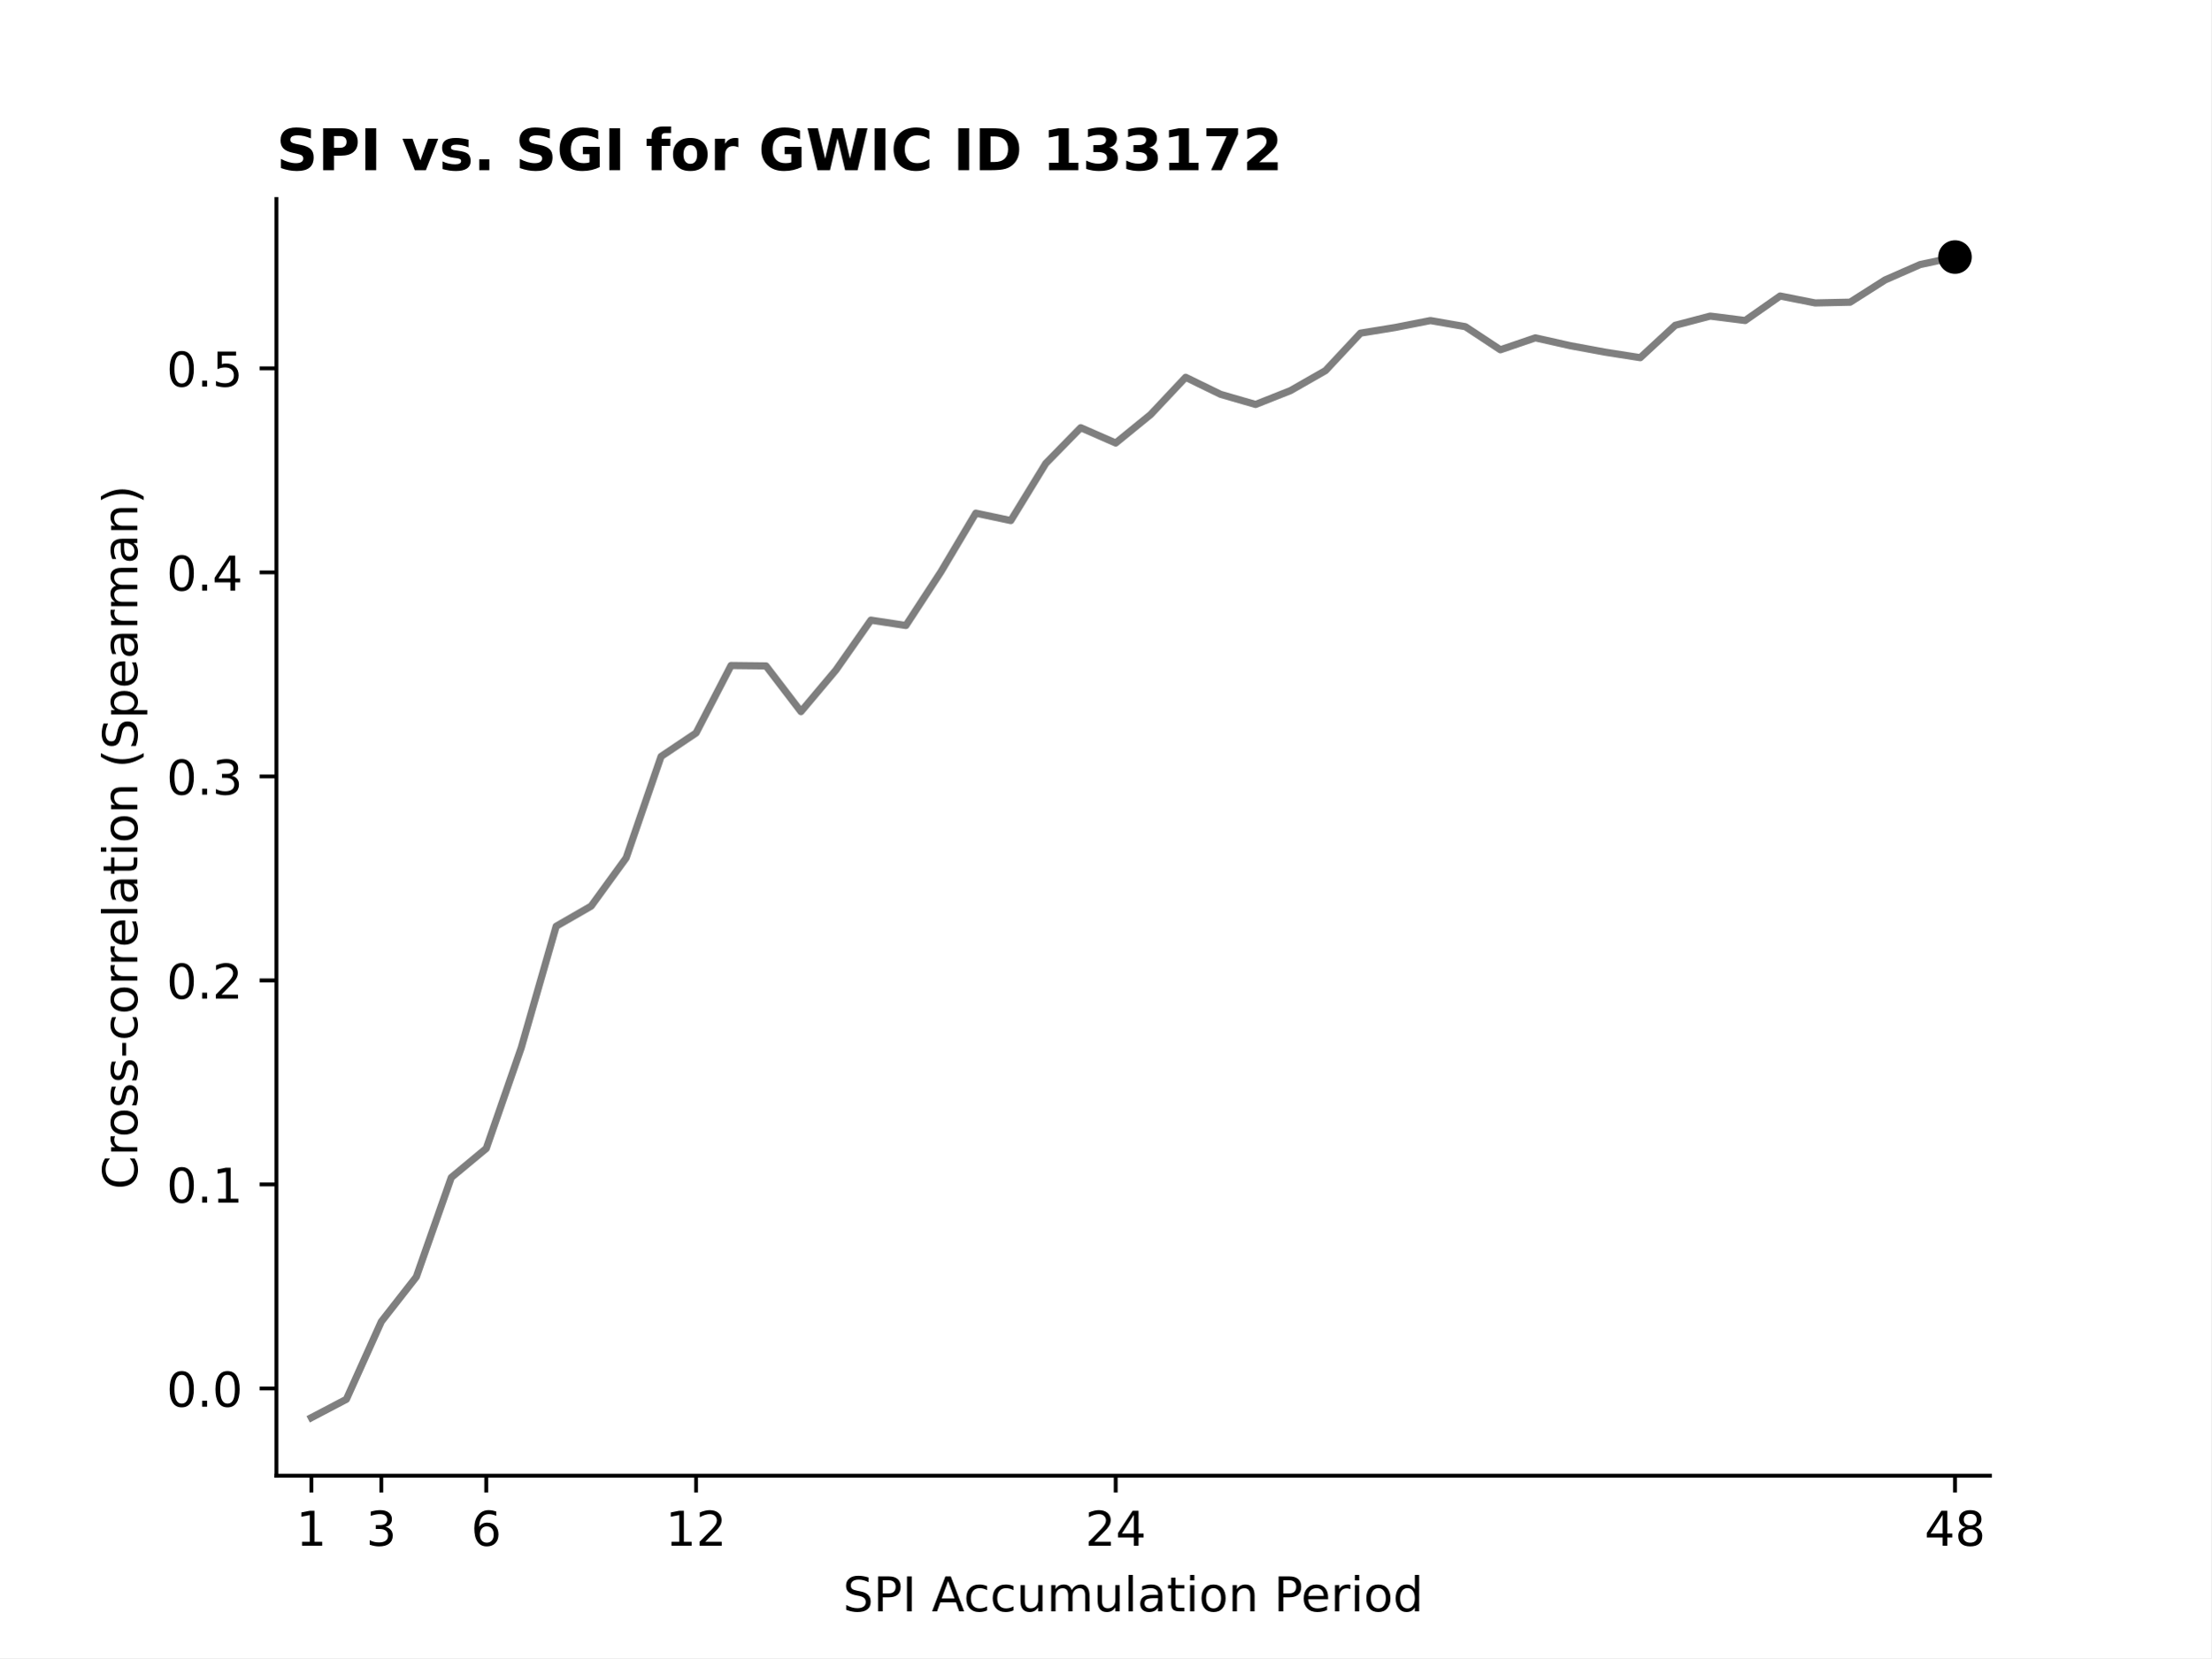
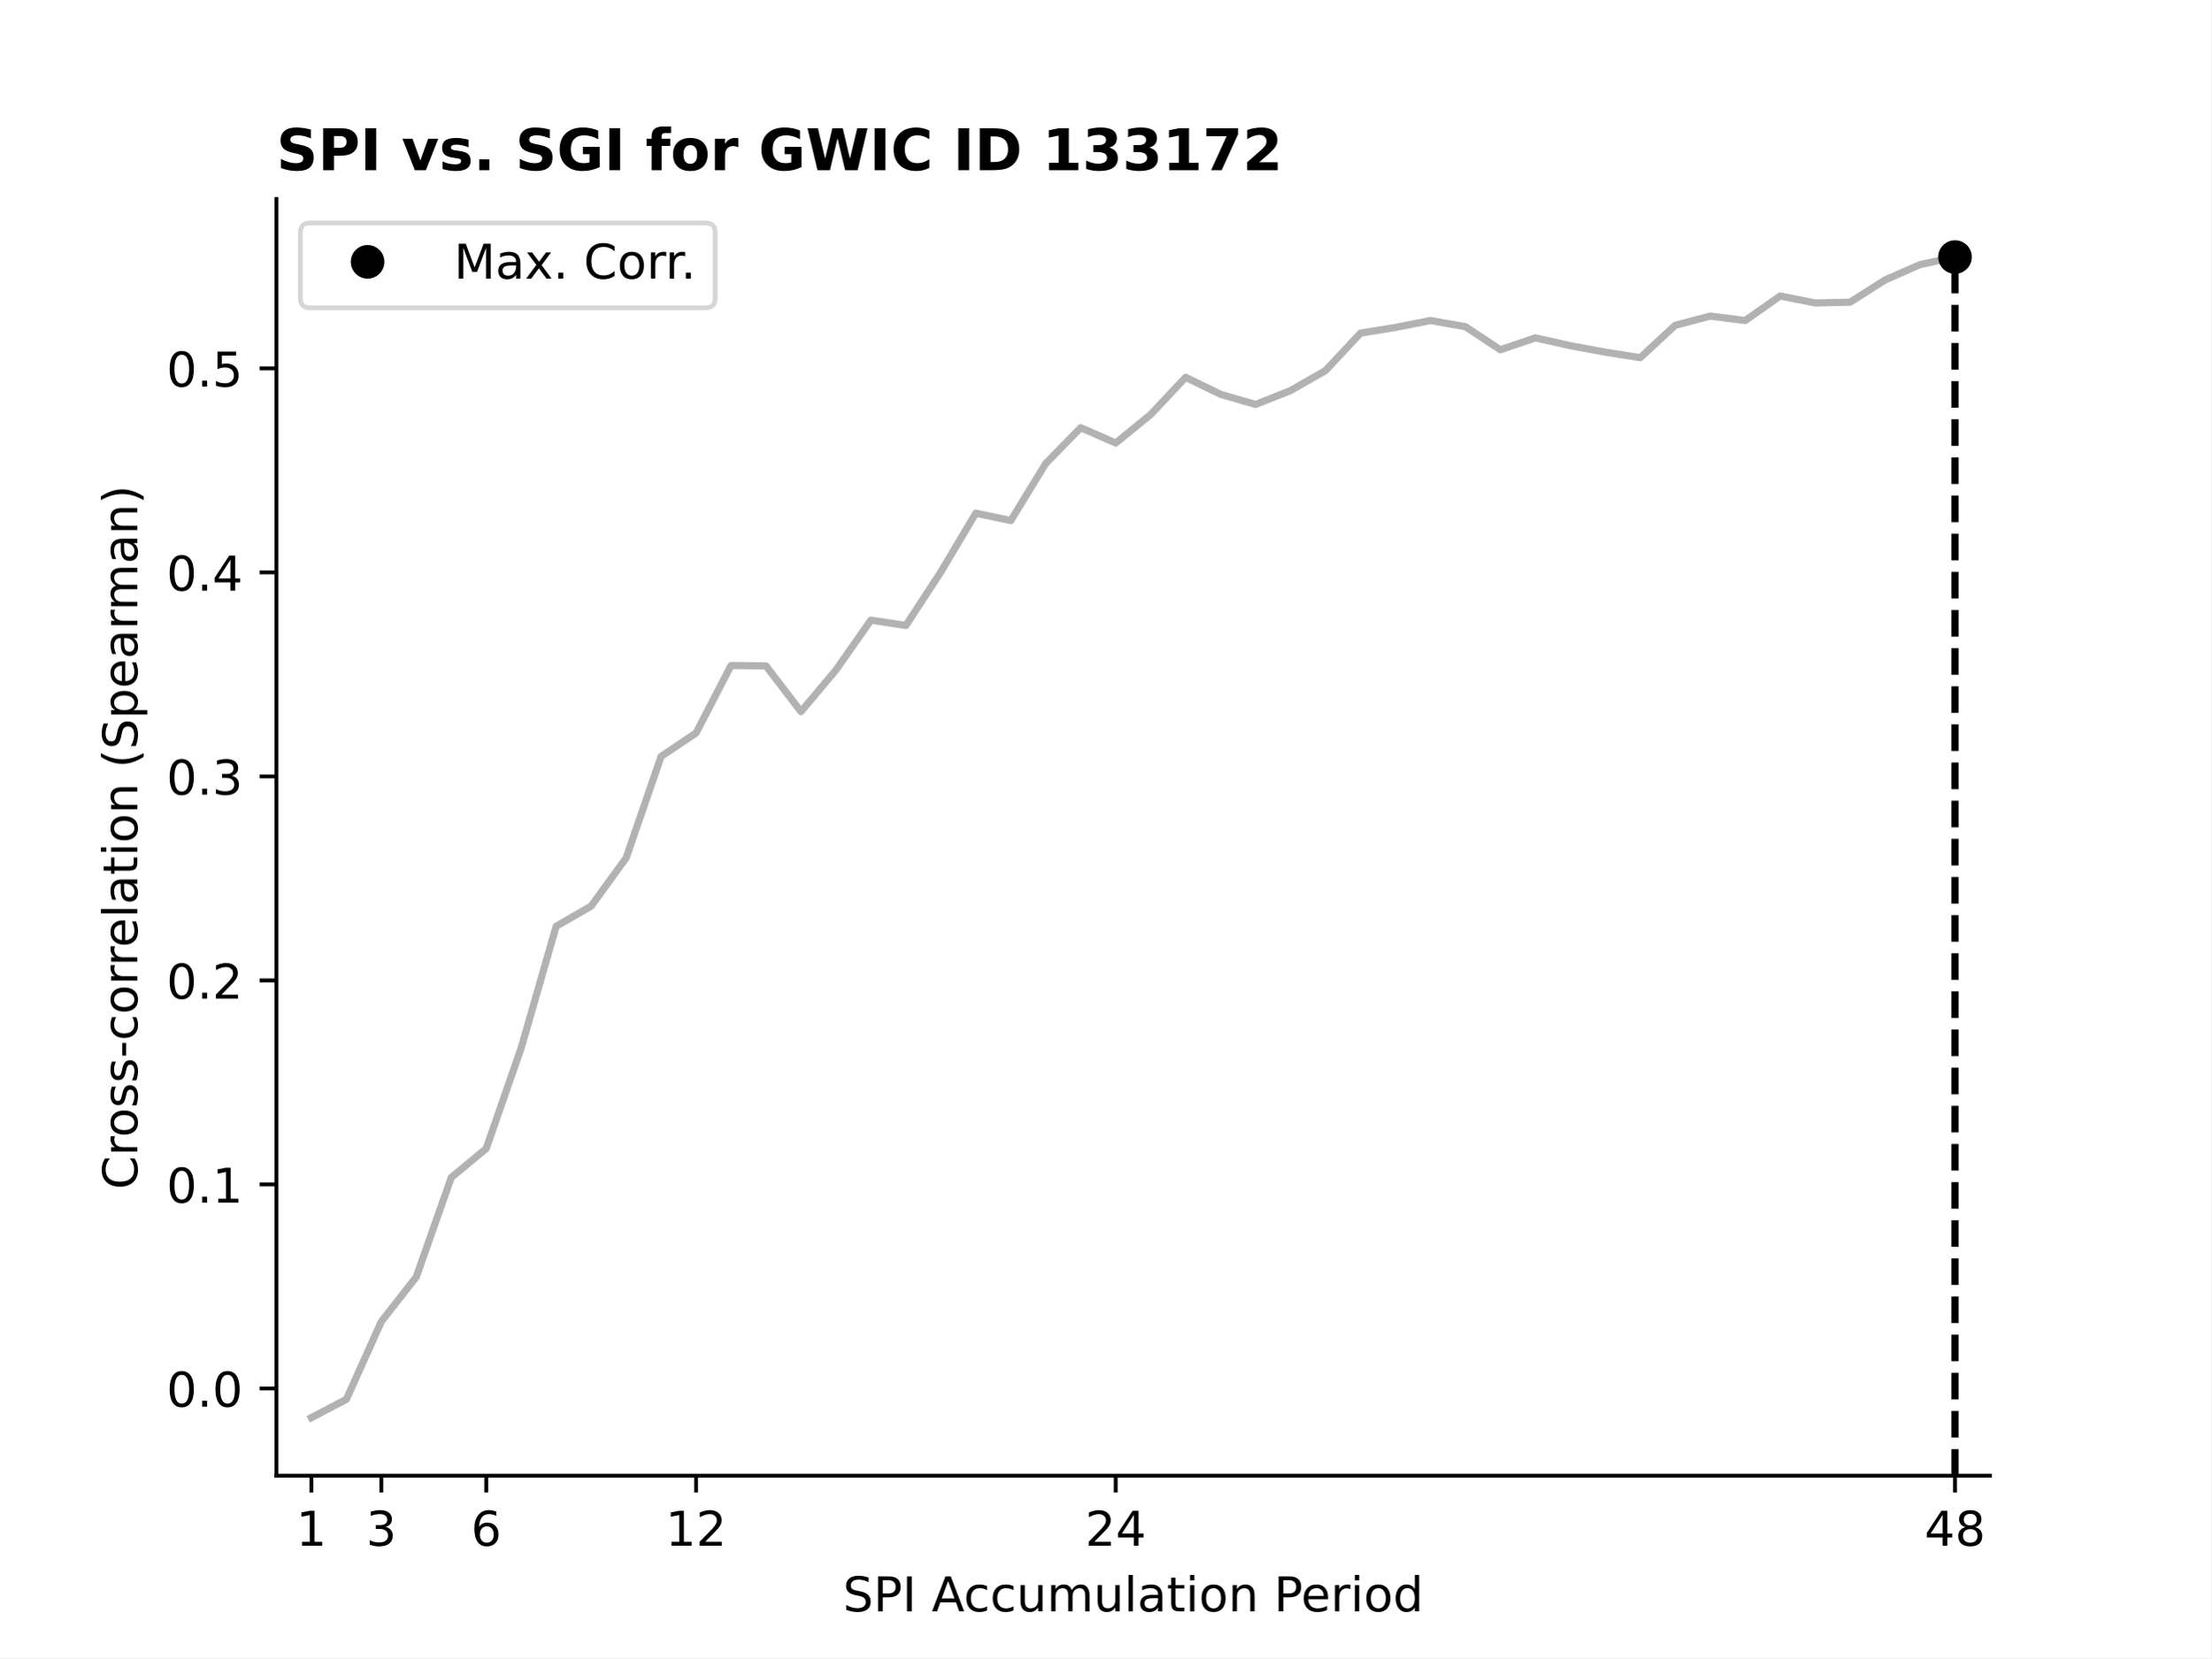
<svg xmlns="http://www.w3.org/2000/svg" xmlns:xlink="http://www.w3.org/1999/xlink" width="460.8pt" height="345.6pt" viewBox="0 0 460.8 345.6" version="1.1">
  <defs>
    <style type="text/css">*{stroke-linejoin: round; stroke-linecap: butt}</style>
  </defs>
  <g id="figure_1">
    <g id="patch_1">
      <path d="M 0 345.6  L 460.8 345.6  L 460.8 0  L 0 0  z " style="fill: #ffffff" />
    </g>
    <g id="axes_1">
      <g id="patch_2">
        <path d="M 57.6 307.584  L 414.72 307.584  L 414.72 41.472  L 57.6 41.472  z " style="fill: #ffffff" />
      </g>
      <g id="matplotlib.axis_1">
        <g id="xtick_1">
          <g id="line2d_1">
            <defs>
-               <path id="mb74bcbde7d" d="M 0 0  L 0 3.5  " style="stroke: #000000; stroke-width: 0.8" />
+               <path id="m1d31dd70d6" d="M 0 0  L 0 3.5  " style="stroke: #000000; stroke-width: 0.8" />
            </defs>
            <g>
-               <use xlink:href="#mb74bcbde7d" x="64.888" y="307.584" style="stroke: #000000; stroke-width: 0.8" />
+               <use xlink:href="#m1d31dd70d6" x="64.888" y="307.584" style="stroke: #000000; stroke-width: 0.8" />
            </g>
          </g>
          <g id="text_1">
            <g transform="translate(61.70691 322.1824) scale(0.1 -0.1)">
              <defs>
                <path id="DejaVuSans-31" d="M 794 531  L 1825 531  L 1825 4091  L 703 3866  L 703 4441  L 1819 4666  L 2450 4666  L 2450 531  L 3481 531  L 3481 0  L 794 0  L 794 531  z " transform="scale(0.015625)" />
              </defs>
              <use xlink:href="#DejaVuSans-31" />
            </g>
          </g>
        </g>
        <g id="xtick_2">
          <g id="line2d_2">
            <g>
-               <use xlink:href="#mb74bcbde7d" x="79.464" y="307.584" style="stroke: #000000; stroke-width: 0.8" />
+               <use xlink:href="#m1d31dd70d6" x="79.464" y="307.584" style="stroke: #000000; stroke-width: 0.8" />
            </g>
          </g>
          <g id="text_2">
            <g transform="translate(76.28324 322.1824) scale(0.1 -0.1)">
              <defs>
                <path id="DejaVuSans-33" d="M 2597 2516  Q 3050 2419 3304 2112  Q 3559 1806 3559 1356  Q 3559 666 3084 287  Q 2609 -91 1734 -91  Q 1441 -91 1130 -33  Q 819 25 488 141  L 488 750  Q 750 597 1062 519  Q 1375 441 1716 441  Q 2309 441 2620 675  Q 2931 909 2931 1356  Q 2931 1769 2642 2001  Q 2353 2234 1838 2234  L 1294 2234  L 1294 2753  L 1863 2753  Q 2328 2753 2575 2939  Q 2822 3125 2822 3475  Q 2822 3834 2567 4026  Q 2313 4219 1838 4219  Q 1578 4219 1281 4162  Q 984 4106 628 3988  L 628 4550  Q 988 4650 1302 4700  Q 1616 4750 1894 4750  Q 2613 4750 3031 4423  Q 3450 4097 3450 3541  Q 3450 3153 3228 2886  Q 3006 2619 2597 2516  z " transform="scale(0.015625)" />
              </defs>
              <use xlink:href="#DejaVuSans-33" />
            </g>
          </g>
        </g>
        <g id="xtick_3">
          <g id="line2d_3">
            <g>
-               <use xlink:href="#mb74bcbde7d" x="101.329" y="307.584" style="stroke: #000000; stroke-width: 0.8" />
+               <use xlink:href="#m1d31dd70d6" x="101.329" y="307.584" style="stroke: #000000; stroke-width: 0.8" />
            </g>
          </g>
          <g id="text_3">
            <g transform="translate(98.14773 322.1824) scale(0.1 -0.1)">
              <defs>
                <path id="DejaVuSans-36" d="M 2113 2584  Q 1688 2584 1439 2293  Q 1191 2003 1191 1497  Q 1191 994 1439 701  Q 1688 409 2113 409  Q 2538 409 2786 701  Q 3034 994 3034 1497  Q 3034 2003 2786 2293  Q 2538 2584 2113 2584  z M 3366 4563  L 3366 3988  Q 3128 4100 2886 4159  Q 2644 4219 2406 4219  Q 1781 4219 1451 3797  Q 1122 3375 1075 2522  Q 1259 2794 1537 2939  Q 1816 3084 2150 3084  Q 2853 3084 3261 2657  Q 3669 2231 3669 1497  Q 3669 778 3244 343  Q 2819 -91 2113 -91  Q 1303 -91 875 529  Q 447 1150 447 2328  Q 447 3434 972 4092  Q 1497 4750 2381 4750  Q 2619 4750 2861 4703  Q 3103 4656 3366 4563  z " transform="scale(0.015625)" />
              </defs>
              <use xlink:href="#DejaVuSans-36" />
            </g>
          </g>
        </g>
        <g id="xtick_4">
          <g id="line2d_4">
            <g>
-               <use xlink:href="#mb74bcbde7d" x="145.058" y="307.584" style="stroke: #000000; stroke-width: 0.8" />
+               <use xlink:href="#m1d31dd70d6" x="145.058" y="307.584" style="stroke: #000000; stroke-width: 0.8" />
            </g>
          </g>
          <g id="text_4">
            <g transform="translate(138.6955 322.1824) scale(0.1 -0.1)">
              <defs>
                <path id="DejaVuSans-32" d="M 1228 531  L 3431 531  L 3431 0  L 469 0  L 469 531  Q 828 903 1448 1529  Q 2069 2156 2228 2338  Q 2531 2678 2651 2914  Q 2772 3150 2772 3378  Q 2772 3750 2511 3984  Q 2250 4219 1831 4219  Q 1534 4219 1204 4116  Q 875 4013 500 3803  L 500 4441  Q 881 4594 1212 4672  Q 1544 4750 1819 4750  Q 2544 4750 2975 4387  Q 3406 4025 3406 3419  Q 3406 3131 3298 2873  Q 3191 2616 2906 2266  Q 2828 2175 2409 1742  Q 1991 1309 1228 531  z " transform="scale(0.015625)" />
              </defs>
              <use xlink:href="#DejaVuSans-31" />
              <use xlink:href="#DejaVuSans-32" x="63.623" />
            </g>
          </g>
        </g>
        <g id="xtick_5">
          <g id="line2d_5">
            <g>
-               <use xlink:href="#mb74bcbde7d" x="232.516" y="307.584" style="stroke: #000000; stroke-width: 0.8" />
+               <use xlink:href="#m1d31dd70d6" x="232.516" y="307.584" style="stroke: #000000; stroke-width: 0.8" />
            </g>
          </g>
          <g id="text_5">
            <g transform="translate(226.1534 322.1824) scale(0.1 -0.1)">
              <defs>
                <path id="DejaVuSans-34" d="M 2419 4116  L 825 1625  L 2419 1625  L 2419 4116  z M 2253 4666  L 3047 4666  L 3047 1625  L 3713 1625  L 3713 1100  L 3047 1100  L 3047 0  L 2419 0  L 2419 1100  L 313 1100  L 313 1709  L 2253 4666  z " transform="scale(0.015625)" />
              </defs>
              <use xlink:href="#DejaVuSans-32" />
              <use xlink:href="#DejaVuSans-34" x="63.623" />
            </g>
          </g>
        </g>
        <g id="xtick_6">
          <g id="line2d_6">
            <g>
-               <use xlink:href="#mb74bcbde7d" x="407.432" y="307.584" style="stroke: #000000; stroke-width: 0.8" />
+               <use xlink:href="#m1d31dd70d6" x="407.432" y="307.584" style="stroke: #000000; stroke-width: 0.8" />
            </g>
          </g>
          <g id="text_6">
            <g transform="translate(401.0693 322.1824) scale(0.1 -0.1)">
              <defs>
                <path id="DejaVuSans-38" d="M 2034 2216  Q 1584 2216 1326 1975  Q 1069 1734 1069 1313  Q 1069 891 1326 650  Q 1584 409 2034 409  Q 2484 409 2743 651  Q 3003 894 3003 1313  Q 3003 1734 2745 1975  Q 2488 2216 2034 2216  z M 1403 2484  Q 997 2584 770 2862  Q 544 3141 544 3541  Q 544 4100 942 4425  Q 1341 4750 2034 4750  Q 2731 4750 3128 4425  Q 3525 4100 3525 3541  Q 3525 3141 3298 2862  Q 3072 2584 2669 2484  Q 3125 2378 3379 2068  Q 3634 1759 3634 1313  Q 3634 634 3220 271  Q 2806 -91 2034 -91  Q 1263 -91 848 271  Q 434 634 434 1313  Q 434 1759 690 2068  Q 947 2378 1403 2484  z M 1172 3481  Q 1172 3119 1398 2916  Q 1625 2713 2034 2713  Q 2441 2713 2670 2916  Q 2900 3119 2900 3481  Q 2900 3844 2670 4047  Q 2441 4250 2034 4250  Q 1625 4250 1398 4047  Q 1172 3844 1172 3481  z " transform="scale(0.015625)" />
              </defs>
              <use xlink:href="#DejaVuSans-34" />
              <use xlink:href="#DejaVuSans-38" x="63.623" />
            </g>
          </g>
        </g>
        <g id="text_7">
          <g transform="translate(175.66 335.8606) scale(0.1 -0.1)">
            <defs>
              <path id="DejaVuSans-53" d="M 3425 4513  L 3425 3897  Q 3066 4069 2747 4153  Q 2428 4238 2131 4238  Q 1616 4238 1336 4038  Q 1056 3838 1056 3469  Q 1056 3159 1242 3001  Q 1428 2844 1947 2747  L 2328 2669  Q 3034 2534 3370 2195  Q 3706 1856 3706 1288  Q 3706 609 3251 259  Q 2797 -91 1919 -91  Q 1588 -91 1214 -16  Q 841 59 441 206  L 441 856  Q 825 641 1194 531  Q 1563 422 1919 422  Q 2459 422 2753 634  Q 3047 847 3047 1241  Q 3047 1584 2836 1778  Q 2625 1972 2144 2069  L 1759 2144  Q 1053 2284 737 2584  Q 422 2884 422 3419  Q 422 4038 858 4394  Q 1294 4750 2059 4750  Q 2388 4750 2728 4690  Q 3069 4631 3425 4513  z " transform="scale(0.015625)" />
              <path id="DejaVuSans-50" d="M 1259 4147  L 1259 2394  L 2053 2394  Q 2494 2394 2734 2622  Q 2975 2850 2975 3272  Q 2975 3691 2734 3919  Q 2494 4147 2053 4147  L 1259 4147  z M 628 4666  L 2053 4666  Q 2838 4666 3239 4311  Q 3641 3956 3641 3272  Q 3641 2581 3239 2228  Q 2838 1875 2053 1875  L 1259 1875  L 1259 0  L 628 0  L 628 4666  z " transform="scale(0.015625)" />
              <path id="DejaVuSans-49" d="M 628 4666  L 1259 4666  L 1259 0  L 628 0  L 628 4666  z " transform="scale(0.015625)" />
              <path id="DejaVuSans-20" transform="scale(0.015625)" />
              <path id="DejaVuSans-41" d="M 2188 4044  L 1331 1722  L 3047 1722  L 2188 4044  z M 1831 4666  L 2547 4666  L 4325 0  L 3669 0  L 3244 1197  L 1141 1197  L 716 0  L 50 0  L 1831 4666  z " transform="scale(0.015625)" />
              <path id="DejaVuSans-63" d="M 3122 3366  L 3122 2828  Q 2878 2963 2633 3030  Q 2388 3097 2138 3097  Q 1578 3097 1268 2742  Q 959 2388 959 1747  Q 959 1106 1268 751  Q 1578 397 2138 397  Q 2388 397 2633 464  Q 2878 531 3122 666  L 3122 134  Q 2881 22 2623 -34  Q 2366 -91 2075 -91  Q 1284 -91 818 406  Q 353 903 353 1747  Q 353 2603 823 3093  Q 1294 3584 2113 3584  Q 2378 3584 2631 3529  Q 2884 3475 3122 3366  z " transform="scale(0.015625)" />
              <path id="DejaVuSans-75" d="M 544 1381  L 544 3500  L 1119 3500  L 1119 1403  Q 1119 906 1312 657  Q 1506 409 1894 409  Q 2359 409 2629 706  Q 2900 1003 2900 1516  L 2900 3500  L 3475 3500  L 3475 0  L 2900 0  L 2900 538  Q 2691 219 2414 64  Q 2138 -91 1772 -91  Q 1169 -91 856 284  Q 544 659 544 1381  z M 1991 3584  L 1991 3584  z " transform="scale(0.015625)" />
              <path id="DejaVuSans-6d" d="M 3328 2828  Q 3544 3216 3844 3400  Q 4144 3584 4550 3584  Q 5097 3584 5394 3201  Q 5691 2819 5691 2113  L 5691 0  L 5113 0  L 5113 2094  Q 5113 2597 4934 2840  Q 4756 3084 4391 3084  Q 3944 3084 3684 2787  Q 3425 2491 3425 1978  L 3425 0  L 2847 0  L 2847 2094  Q 2847 2600 2669 2842  Q 2491 3084 2119 3084  Q 1678 3084 1418 2786  Q 1159 2488 1159 1978  L 1159 0  L 581 0  L 581 3500  L 1159 3500  L 1159 2956  Q 1356 3278 1631 3431  Q 1906 3584 2284 3584  Q 2666 3584 2933 3390  Q 3200 3197 3328 2828  z " transform="scale(0.015625)" />
              <path id="DejaVuSans-6c" d="M 603 4863  L 1178 4863  L 1178 0  L 603 0  L 603 4863  z " transform="scale(0.015625)" />
              <path id="DejaVuSans-61" d="M 2194 1759  Q 1497 1759 1228 1600  Q 959 1441 959 1056  Q 959 750 1161 570  Q 1363 391 1709 391  Q 2188 391 2477 730  Q 2766 1069 2766 1631  L 2766 1759  L 2194 1759  z M 3341 1997  L 3341 0  L 2766 0  L 2766 531  Q 2569 213 2275 61  Q 1981 -91 1556 -91  Q 1019 -91 701 211  Q 384 513 384 1019  Q 384 1609 779 1909  Q 1175 2209 1959 2209  L 2766 2209  L 2766 2266  Q 2766 2663 2505 2880  Q 2244 3097 1772 3097  Q 1472 3097 1187 3025  Q 903 2953 641 2809  L 641 3341  Q 956 3463 1253 3523  Q 1550 3584 1831 3584  Q 2591 3584 2966 3190  Q 3341 2797 3341 1997  z " transform="scale(0.015625)" />
              <path id="DejaVuSans-74" d="M 1172 4494  L 1172 3500  L 2356 3500  L 2356 3053  L 1172 3053  L 1172 1153  Q 1172 725 1289 603  Q 1406 481 1766 481  L 2356 481  L 2356 0  L 1766 0  Q 1100 0 847 248  Q 594 497 594 1153  L 594 3053  L 172 3053  L 172 3500  L 594 3500  L 594 4494  L 1172 4494  z " transform="scale(0.015625)" />
              <path id="DejaVuSans-69" d="M 603 3500  L 1178 3500  L 1178 0  L 603 0  L 603 3500  z M 603 4863  L 1178 4863  L 1178 4134  L 603 4134  L 603 4863  z " transform="scale(0.015625)" />
              <path id="DejaVuSans-6f" d="M 1959 3097  Q 1497 3097 1228 2736  Q 959 2375 959 1747  Q 959 1119 1226 758  Q 1494 397 1959 397  Q 2419 397 2687 759  Q 2956 1122 2956 1747  Q 2956 2369 2687 2733  Q 2419 3097 1959 3097  z M 1959 3584  Q 2709 3584 3137 3096  Q 3566 2609 3566 1747  Q 3566 888 3137 398  Q 2709 -91 1959 -91  Q 1206 -91 779 398  Q 353 888 353 1747  Q 353 2609 779 3096  Q 1206 3584 1959 3584  z " transform="scale(0.015625)" />
              <path id="DejaVuSans-6e" d="M 3513 2113  L 3513 0  L 2938 0  L 2938 2094  Q 2938 2591 2744 2837  Q 2550 3084 2163 3084  Q 1697 3084 1428 2787  Q 1159 2491 1159 1978  L 1159 0  L 581 0  L 581 3500  L 1159 3500  L 1159 2956  Q 1366 3272 1645 3428  Q 1925 3584 2291 3584  Q 2894 3584 3203 3211  Q 3513 2838 3513 2113  z " transform="scale(0.015625)" />
              <path id="DejaVuSans-65" d="M 3597 1894  L 3597 1613  L 953 1613  Q 991 1019 1311 708  Q 1631 397 2203 397  Q 2534 397 2845 478  Q 3156 559 3463 722  L 3463 178  Q 3153 47 2828 -22  Q 2503 -91 2169 -91  Q 1331 -91 842 396  Q 353 884 353 1716  Q 353 2575 817 3079  Q 1281 3584 2069 3584  Q 2775 3584 3186 3129  Q 3597 2675 3597 1894  z M 3022 2063  Q 3016 2534 2758 2815  Q 2500 3097 2075 3097  Q 1594 3097 1305 2825  Q 1016 2553 972 2059  L 3022 2063  z " transform="scale(0.015625)" />
              <path id="DejaVuSans-72" d="M 2631 2963  Q 2534 3019 2420 3045  Q 2306 3072 2169 3072  Q 1681 3072 1420 2755  Q 1159 2438 1159 1844  L 1159 0  L 581 0  L 581 3500  L 1159 3500  L 1159 2956  Q 1341 3275 1631 3429  Q 1922 3584 2338 3584  Q 2397 3584 2469 3576  Q 2541 3569 2628 3553  L 2631 2963  z " transform="scale(0.015625)" />
              <path id="DejaVuSans-64" d="M 2906 2969  L 2906 4863  L 3481 4863  L 3481 0  L 2906 0  L 2906 525  Q 2725 213 2448 61  Q 2172 -91 1784 -91  Q 1150 -91 751 415  Q 353 922 353 1747  Q 353 2572 751 3078  Q 1150 3584 1784 3584  Q 2172 3584 2448 3432  Q 2725 3281 2906 2969  z M 947 1747  Q 947 1113 1208 752  Q 1469 391 1925 391  Q 2381 391 2643 752  Q 2906 1113 2906 1747  Q 2906 2381 2643 2742  Q 2381 3103 1925 3103  Q 1469 3103 1208 2742  Q 947 2381 947 1747  z " transform="scale(0.015625)" />
            </defs>
            <use xlink:href="#DejaVuSans-53" />
            <use xlink:href="#DejaVuSans-50" x="63.477" />
            <use xlink:href="#DejaVuSans-49" x="123.779" />
            <use xlink:href="#DejaVuSans-20" x="153.271" />
            <use xlink:href="#DejaVuSans-41" x="185.059" />
            <use xlink:href="#DejaVuSans-63" x="251.717" />
            <use xlink:href="#DejaVuSans-63" x="306.697" />
            <use xlink:href="#DejaVuSans-75" x="361.678" />
            <use xlink:href="#DejaVuSans-6d" x="425.057" />
            <use xlink:href="#DejaVuSans-75" x="522.469" />
            <use xlink:href="#DejaVuSans-6c" x="585.848" />
            <use xlink:href="#DejaVuSans-61" x="613.631" />
            <use xlink:href="#DejaVuSans-74" x="674.91" />
            <use xlink:href="#DejaVuSans-69" x="714.119" />
            <use xlink:href="#DejaVuSans-6f" x="741.902" />
            <use xlink:href="#DejaVuSans-6e" x="803.084" />
            <use xlink:href="#DejaVuSans-20" x="866.463" />
            <use xlink:href="#DejaVuSans-50" x="898.25" />
            <use xlink:href="#DejaVuSans-65" x="954.928" />
            <use xlink:href="#DejaVuSans-72" x="1016.451" />
            <use xlink:href="#DejaVuSans-69" x="1057.564" />
            <use xlink:href="#DejaVuSans-6f" x="1085.348" />
            <use xlink:href="#DejaVuSans-64" x="1146.529" />
          </g>
        </g>
      </g>
      <g id="matplotlib.axis_2">
        <g id="ytick_1">
          <g id="line2d_7">
            <defs>
-               <path id="m19b51aad49" d="M 0 0  L -3.5 0  " style="stroke: #000000; stroke-width: 0.8" />
+               <path id="m256b34a473" d="M 0 0  L -3.5 0  " style="stroke: #000000; stroke-width: 0.8" />
            </defs>
            <g>
-               <use xlink:href="#m19b51aad49" x="57.6" y="289.403" style="stroke: #000000; stroke-width: 0.8" />
+               <use xlink:href="#m256b34a473" x="57.6" y="289.403" style="stroke: #000000; stroke-width: 0.8" />
            </g>
          </g>
          <g id="text_8">
            <g transform="translate(34.69687 293.2024) scale(0.1 -0.1)">
              <defs>
                <path id="DejaVuSans-30" d="M 2034 4250  Q 1547 4250 1301 3770  Q 1056 3291 1056 2328  Q 1056 1369 1301 889  Q 1547 409 2034 409  Q 2525 409 2770 889  Q 3016 1369 3016 2328  Q 3016 3291 2770 3770  Q 2525 4250 2034 4250  z M 2034 4750  Q 2819 4750 3233 4129  Q 3647 3509 3647 2328  Q 3647 1150 3233 529  Q 2819 -91 2034 -91  Q 1250 -91 836 529  Q 422 1150 422 2328  Q 422 3509 836 4129  Q 1250 4750 2034 4750  z " transform="scale(0.015625)" />
                <path id="DejaVuSans-2e" d="M 684 794  L 1344 794  L 1344 0  L 684 0  L 684 794  z " transform="scale(0.015625)" />
              </defs>
              <use xlink:href="#DejaVuSans-30" />
              <use xlink:href="#DejaVuSans-2e" x="63.623" />
              <use xlink:href="#DejaVuSans-30" x="95.41" />
            </g>
          </g>
        </g>
        <g id="ytick_2">
          <g id="line2d_8">
            <g>
-               <use xlink:href="#m19b51aad49" x="57.6" y="246.877" style="stroke: #000000; stroke-width: 0.8" />
+               <use xlink:href="#m256b34a473" x="57.6" y="246.877" style="stroke: #000000; stroke-width: 0.8" />
            </g>
          </g>
          <g id="text_9">
            <g transform="translate(34.69687 250.6758) scale(0.1 -0.1)">
              <use xlink:href="#DejaVuSans-30" />
              <use xlink:href="#DejaVuSans-2e" x="63.623" />
              <use xlink:href="#DejaVuSans-31" x="95.41" />
            </g>
          </g>
        </g>
        <g id="ytick_3">
          <g id="line2d_9">
            <g>
-               <use xlink:href="#m19b51aad49" x="57.6" y="204.35" style="stroke: #000000; stroke-width: 0.8" />
+               <use xlink:href="#m256b34a473" x="57.6" y="204.35" style="stroke: #000000; stroke-width: 0.8" />
            </g>
          </g>
          <g id="text_10">
            <g transform="translate(34.69687 208.1493) scale(0.1 -0.1)">
              <use xlink:href="#DejaVuSans-30" />
              <use xlink:href="#DejaVuSans-2e" x="63.623" />
              <use xlink:href="#DejaVuSans-32" x="95.41" />
            </g>
          </g>
        </g>
        <g id="ytick_4">
          <g id="line2d_10">
            <g>
-               <use xlink:href="#m19b51aad49" x="57.6" y="161.824" style="stroke: #000000; stroke-width: 0.8" />
+               <use xlink:href="#m256b34a473" x="57.6" y="161.824" style="stroke: #000000; stroke-width: 0.8" />
            </g>
          </g>
          <g id="text_11">
            <g transform="translate(34.69687 165.6228) scale(0.1 -0.1)">
              <use xlink:href="#DejaVuSans-30" />
              <use xlink:href="#DejaVuSans-2e" x="63.623" />
              <use xlink:href="#DejaVuSans-33" x="95.41" />
            </g>
          </g>
        </g>
        <g id="ytick_5">
          <g id="line2d_11">
            <g>
-               <use xlink:href="#m19b51aad49" x="57.6" y="119.297" style="stroke: #000000; stroke-width: 0.8" />
+               <use xlink:href="#m256b34a473" x="57.6" y="119.297" style="stroke: #000000; stroke-width: 0.8" />
            </g>
          </g>
          <g id="text_12">
            <g transform="translate(34.69687 123.0963) scale(0.1 -0.1)">
              <use xlink:href="#DejaVuSans-30" />
              <use xlink:href="#DejaVuSans-2e" x="63.623" />
              <use xlink:href="#DejaVuSans-34" x="95.41" />
            </g>
          </g>
        </g>
        <g id="ytick_6">
          <g id="line2d_12">
            <g>
-               <use xlink:href="#m19b51aad49" x="57.6" y="76.771" style="stroke: #000000; stroke-width: 0.8" />
+               <use xlink:href="#m256b34a473" x="57.6" y="76.771" style="stroke: #000000; stroke-width: 0.8" />
            </g>
          </g>
          <g id="text_13">
            <g transform="translate(34.69687 80.56973) scale(0.1 -0.1)">
              <defs>
                <path id="DejaVuSans-35" d="M 691 4666  L 3169 4666  L 3169 4134  L 1269 4134  L 1269 2991  Q 1406 3038 1543 3061  Q 1681 3084 1819 3084  Q 2600 3084 3056 2656  Q 3513 2228 3513 1497  Q 3513 744 3044 326  Q 2575 -91 1722 -91  Q 1428 -91 1123 -41  Q 819 9 494 109  L 494 744  Q 775 591 1075 516  Q 1375 441 1709 441  Q 2250 441 2565 725  Q 2881 1009 2881 1497  Q 2881 1984 2565 2268  Q 2250 2553 1709 2553  Q 1456 2553 1204 2497  Q 953 2441 691 2322  L 691 4666  z " transform="scale(0.015625)" />
              </defs>
              <use xlink:href="#DejaVuSans-30" />
              <use xlink:href="#DejaVuSans-2e" x="63.623" />
              <use xlink:href="#DejaVuSans-35" x="95.41" />
            </g>
          </g>
        </g>
        <g id="text_14">
          <g transform="translate(28.61719 247.9124) rotate(-90) scale(0.1 -0.1)">
            <defs>
              <path id="DejaVuSans-43" d="M 4122 4306  L 4122 3641  Q 3803 3938 3442 4084  Q 3081 4231 2675 4231  Q 1875 4231 1450 3742  Q 1025 3253 1025 2328  Q 1025 1406 1450 917  Q 1875 428 2675 428  Q 3081 428 3442 575  Q 3803 722 4122 1019  L 4122 359  Q 3791 134 3420 21  Q 3050 -91 2638 -91  Q 1578 -91 968 557  Q 359 1206 359 2328  Q 359 3453 968 4101  Q 1578 4750 2638 4750  Q 3056 4750 3426 4639  Q 3797 4528 4122 4306  z " transform="scale(0.015625)" />
              <path id="DejaVuSans-73" d="M 2834 3397  L 2834 2853  Q 2591 2978 2328 3040  Q 2066 3103 1784 3103  Q 1356 3103 1142 2972  Q 928 2841 928 2578  Q 928 2378 1081 2264  Q 1234 2150 1697 2047  L 1894 2003  Q 2506 1872 2764 1633  Q 3022 1394 3022 966  Q 3022 478 2636 193  Q 2250 -91 1575 -91  Q 1294 -91 989 -36  Q 684 19 347 128  L 347 722  Q 666 556 975 473  Q 1284 391 1588 391  Q 1994 391 2212 530  Q 2431 669 2431 922  Q 2431 1156 2273 1281  Q 2116 1406 1581 1522  L 1381 1569  Q 847 1681 609 1914  Q 372 2147 372 2553  Q 372 3047 722 3315  Q 1072 3584 1716 3584  Q 2034 3584 2315 3537  Q 2597 3491 2834 3397  z " transform="scale(0.015625)" />
              <path id="DejaVuSans-2d" d="M 313 2009  L 1997 2009  L 1997 1497  L 313 1497  L 313 2009  z " transform="scale(0.015625)" />
              <path id="DejaVuSans-28" d="M 1984 4856  Q 1566 4138 1362 3434  Q 1159 2731 1159 2009  Q 1159 1288 1364 580  Q 1569 -128 1984 -844  L 1484 -844  Q 1016 -109 783 600  Q 550 1309 550 2009  Q 550 2706 781 3412  Q 1013 4119 1484 4856  L 1984 4856  z " transform="scale(0.015625)" />
              <path id="DejaVuSans-70" d="M 1159 525  L 1159 -1331  L 581 -1331  L 581 3500  L 1159 3500  L 1159 2969  Q 1341 3281 1617 3432  Q 1894 3584 2278 3584  Q 2916 3584 3314 3078  Q 3713 2572 3713 1747  Q 3713 922 3314 415  Q 2916 -91 2278 -91  Q 1894 -91 1617 61  Q 1341 213 1159 525  z M 3116 1747  Q 3116 2381 2855 2742  Q 2594 3103 2138 3103  Q 1681 3103 1420 2742  Q 1159 2381 1159 1747  Q 1159 1113 1420 752  Q 1681 391 2138 391  Q 2594 391 2855 752  Q 3116 1113 3116 1747  z " transform="scale(0.015625)" />
              <path id="DejaVuSans-29" d="M 513 4856  L 1013 4856  Q 1481 4119 1714 3412  Q 1947 2706 1947 2009  Q 1947 1309 1714 600  Q 1481 -109 1013 -844  L 513 -844  Q 928 -128 1133 580  Q 1338 1288 1338 2009  Q 1338 2731 1133 3434  Q 928 4138 513 4856  z " transform="scale(0.015625)" />
            </defs>
            <use xlink:href="#DejaVuSans-43" />
            <use xlink:href="#DejaVuSans-72" x="69.824" />
            <use xlink:href="#DejaVuSans-6f" x="108.688" />
            <use xlink:href="#DejaVuSans-73" x="169.869" />
            <use xlink:href="#DejaVuSans-73" x="221.969" />
            <use xlink:href="#DejaVuSans-2d" x="274.068" />
            <use xlink:href="#DejaVuSans-63" x="310.152" />
            <use xlink:href="#DejaVuSans-6f" x="365.133" />
            <use xlink:href="#DejaVuSans-72" x="426.314" />
            <use xlink:href="#DejaVuSans-72" x="465.678" />
            <use xlink:href="#DejaVuSans-65" x="504.541" />
            <use xlink:href="#DejaVuSans-6c" x="566.064" />
            <use xlink:href="#DejaVuSans-61" x="593.848" />
            <use xlink:href="#DejaVuSans-74" x="655.127" />
            <use xlink:href="#DejaVuSans-69" x="694.336" />
            <use xlink:href="#DejaVuSans-6f" x="722.119" />
            <use xlink:href="#DejaVuSans-6e" x="783.301" />
            <use xlink:href="#DejaVuSans-20" x="846.68" />
            <use xlink:href="#DejaVuSans-28" x="878.467" />
            <use xlink:href="#DejaVuSans-53" x="917.48" />
            <use xlink:href="#DejaVuSans-70" x="980.957" />
            <use xlink:href="#DejaVuSans-65" x="1044.434" />
            <use xlink:href="#DejaVuSans-61" x="1105.957" />
            <use xlink:href="#DejaVuSans-72" x="1167.236" />
            <use xlink:href="#DejaVuSans-6d" x="1206.6" />
            <use xlink:href="#DejaVuSans-61" x="1304.012" />
            <use xlink:href="#DejaVuSans-6e" x="1365.291" />
            <use xlink:href="#DejaVuSans-29" x="1428.67" />
          </g>
        </g>
      </g>
      <g id="line2d_13">
-         <path d="M 64.888 295.488  L 72.176 291.662  L 79.464 275.466  L 86.753 266.149  L 94.041 245.436  L 101.329 239.382  L 108.617 218.401  L 115.905 193.062  L 123.193 188.865  L 130.482 178.828  L 137.77 157.668  L 145.058 152.776  L 152.346 138.711  L 159.634 138.794  L 166.922 148.321  L 174.211 139.652  L 181.499 129.251  L 188.787 130.37  L 196.075 119.208  L 203.363 106.953  L 210.651 108.5  L 217.94 96.595  L 225.228 89.142  L 232.516 92.334  L 239.804 86.394  L 247.092 78.636  L 254.38 82.19  L 261.669 84.298  L 268.957 81.405  L 276.245 77.239  L 283.533 69.434  L 290.821 68.244  L 298.109 66.805  L 305.398 68.087  L 312.686 72.902  L 319.974 70.413  L 327.262 72.051  L 334.55 73.399  L 341.838 74.547  L 349.127 67.795  L 356.415 65.88  L 363.703 66.801  L 370.991 61.691  L 378.279 63.14  L 385.567 62.983  L 392.856 58.347  L 400.144 55.147  L 407.432 53.568  " clip-path="url(#p11affbb624)" style="fill: none; stroke: #7f7f7f; stroke-width: 1.5; stroke-linecap: square" />
+         <path d="M 64.888 295.488  L 72.176 291.662  L 79.464 275.466  L 86.753 266.149  L 94.041 245.436  L 101.329 239.382  L 108.617 218.401  L 115.905 193.062  L 123.193 188.865  L 130.482 178.828  L 137.77 157.668  L 145.058 152.776  L 152.346 138.711  L 159.634 138.794  L 166.922 148.321  L 174.211 139.652  L 181.499 129.251  L 188.787 130.37  L 196.075 119.208  L 203.363 106.953  L 210.651 108.5  L 217.94 96.595  L 225.228 89.142  L 232.516 92.334  L 239.804 86.394  L 247.092 78.636  L 254.38 82.19  L 261.669 84.298  L 268.957 81.405  L 276.245 77.239  L 283.533 69.434  L 290.821 68.244  L 298.109 66.805  L 305.398 68.087  L 312.686 72.902  L 319.974 70.413  L 327.262 72.051  L 334.55 73.399  L 341.838 74.547  L 349.127 67.795  L 356.415 65.88  L 363.703 66.801  L 370.991 61.691  L 378.279 63.14  L 385.567 62.983  L 392.856 58.347  L 400.144 55.147  L 407.432 53.568  " clip-path="url(#p7c3a769ec2)" style="fill: none; stroke: #7f7f7f; stroke-opacity: 0.6; stroke-width: 1.5; stroke-linecap: square" />
      </g>
      <g id="line2d_14">
        <defs>
-           <path id="m818c2ff0c1" d="M 0 3  C 0.796 3 1.559 2.684 2.121 2.121  C 2.684 1.559 3 0.796 3 0  C 3 -0.796 2.684 -1.559 2.121 -2.121  C 1.559 -2.684 0.796 -3 0 -3  C -0.796 -3 -1.559 -2.684 -2.121 -2.121  C -2.684 -1.559 -3 -0.796 -3 0  C -3 0.796 -2.684 1.559 -2.121 2.121  C -1.559 2.684 -0.796 3 0 3  z " style="stroke: #000000" />
+           <path id="m17dd551138" d="M 0 3  C 0.796 3 1.559 2.684 2.121 2.121  C 2.684 1.559 3 0.796 3 0  C 3 -0.796 2.684 -1.559 2.121 -2.121  C 1.559 -2.684 0.796 -3 0 -3  C -0.796 -3 -1.559 -2.684 -2.121 -2.121  C -2.684 -1.559 -3 -0.796 -3 0  C -3 0.796 -2.684 1.559 -2.121 2.121  C -1.559 2.684 -0.796 3 0 3  z " style="stroke: #000000" />
        </defs>
-         <g clip-path="url(#p11affbb624)">
-           <use xlink:href="#m818c2ff0c1" x="407.432" y="53.568" style="stroke: #000000" />
-         </g>
+         <g clip-path="url(#p7c3a769ec2)">
+           <use xlink:href="#m17dd551138" x="407.432" y="53.568" style="stroke: #000000" />
+         </g>
+       </g>
+       <g id="line2d_15">
+         <path d="M 407.432 307.584  L 407.432 53.568  " clip-path="url(#p7c3a769ec2)" style="fill: none; stroke-dasharray: 5.55,2.4; stroke-dashoffset: 0; stroke: #000000; stroke-width: 1.5" />
      </g>
      <g id="patch_3">
        <path d="M 57.6 307.584  L 57.6 41.472  " style="fill: none; stroke: #000000; stroke-width: 0.8; stroke-linejoin: miter; stroke-linecap: square" />
      </g>
      <g id="patch_4">
        <path d="M 57.6 307.584  L 414.72 307.584  " style="fill: none; stroke: #000000; stroke-width: 0.8; stroke-linejoin: miter; stroke-linecap: square" />
      </g>
      <g id="text_15">
        <g transform="translate(57.6 35.472) scale(0.12 -0.12)">
          <defs>
            <path id="DejaVuSans-Bold-53" d="M 3834 4519  L 3834 3531  Q 3450 3703 3084 3790  Q 2719 3878 2394 3878  Q 1963 3878 1756 3759  Q 1550 3641 1550 3391  Q 1550 3203 1689 3098  Q 1828 2994 2194 2919  L 2706 2816  Q 3484 2659 3812 2340  Q 4141 2022 4141 1434  Q 4141 663 3683 286  Q 3225 -91 2284 -91  Q 1841 -91 1394 -6  Q 947 78 500 244  L 500 1259  Q 947 1022 1364 901  Q 1781 781 2169 781  Q 2563 781 2772 912  Q 2981 1044 2981 1288  Q 2981 1506 2839 1625  Q 2697 1744 2272 1838  L 1806 1941  Q 1106 2091 782 2419  Q 459 2747 459 3303  Q 459 4000 909 4375  Q 1359 4750 2203 4750  Q 2588 4750 2994 4692  Q 3400 4634 3834 4519  z " transform="scale(0.015625)" />
            <path id="DejaVuSans-Bold-50" d="M 588 4666  L 2584 4666  Q 3475 4666 3951 4270  Q 4428 3875 4428 3144  Q 4428 2409 3951 2014  Q 3475 1619 2584 1619  L 1791 1619  L 1791 0  L 588 0  L 588 4666  z M 1791 3794  L 1791 2491  L 2456 2491  Q 2806 2491 2997 2661  Q 3188 2831 3188 3144  Q 3188 3456 2997 3625  Q 2806 3794 2456 3794  L 1791 3794  z " transform="scale(0.015625)" />
            <path id="DejaVuSans-Bold-49" d="M 588 4666  L 1791 4666  L 1791 0  L 588 0  L 588 4666  z " transform="scale(0.015625)" />
            <path id="DejaVuSans-Bold-20" transform="scale(0.015625)" />
            <path id="DejaVuSans-Bold-76" d="M 97 3500  L 1216 3500  L 2088 1081  L 2956 3500  L 4078 3500  L 2700 0  L 1472 0  L 97 3500  z " transform="scale(0.015625)" />
            <path id="DejaVuSans-Bold-73" d="M 3272 3391  L 3272 2541  Q 2913 2691 2578 2766  Q 2244 2841 1947 2841  Q 1628 2841 1473 2761  Q 1319 2681 1319 2516  Q 1319 2381 1436 2309  Q 1553 2238 1856 2203  L 2053 2175  Q 2913 2066 3209 1816  Q 3506 1566 3506 1031  Q 3506 472 3093 190  Q 2681 -91 1863 -91  Q 1516 -91 1145 -36  Q 775 19 384 128  L 384 978  Q 719 816 1070 734  Q 1422 653 1784 653  Q 2113 653 2278 743  Q 2444 834 2444 1013  Q 2444 1163 2330 1236  Q 2216 1309 1875 1350  L 1678 1375  Q 931 1469 631 1722  Q 331 1975 331 2491  Q 331 3047 712 3315  Q 1094 3584 1881 3584  Q 2191 3584 2531 3537  Q 2872 3491 3272 3391  z " transform="scale(0.015625)" />
            <path id="DejaVuSans-Bold-2e" d="M 653 1209  L 1778 1209  L 1778 0  L 653 0  L 653 1209  z " transform="scale(0.015625)" />
            <path id="DejaVuSans-Bold-47" d="M 4781 347  Q 4331 128 3847 18  Q 3363 -91 2847 -91  Q 1681 -91 1000 561  Q 319 1213 319 2328  Q 319 3456 1012 4103  Q 1706 4750 2913 4750  Q 3378 4750 3804 4662  Q 4231 4575 4609 4403  L 4609 3438  Q 4219 3659 3833 3768  Q 3447 3878 3059 3878  Q 2341 3878 1952 3476  Q 1563 3075 1563 2328  Q 1563 1588 1938 1184  Q 2313 781 3003 781  Q 3191 781 3352 804  Q 3513 828 3641 878  L 3641 1784  L 2906 1784  L 2906 2591  L 4781 2591  L 4781 347  z " transform="scale(0.015625)" />
            <path id="DejaVuSans-Bold-66" d="M 2841 4863  L 2841 4128  L 2222 4128  Q 1984 4128 1890 4042  Q 1797 3956 1797 3744  L 1797 3500  L 2753 3500  L 2753 2700  L 1797 2700  L 1797 0  L 678 0  L 678 2700  L 122 2700  L 122 3500  L 678 3500  L 678 3744  Q 678 4316 997 4589  Q 1316 4863 1984 4863  L 2841 4863  z " transform="scale(0.015625)" />
            <path id="DejaVuSans-Bold-6f" d="M 2203 2784  Q 1831 2784 1636 2517  Q 1441 2250 1441 1747  Q 1441 1244 1636 976  Q 1831 709 2203 709  Q 2569 709 2762 976  Q 2956 1244 2956 1747  Q 2956 2250 2762 2517  Q 2569 2784 2203 2784  z M 2203 3584  Q 3106 3584 3614 3096  Q 4122 2609 4122 1747  Q 4122 884 3614 396  Q 3106 -91 2203 -91  Q 1297 -91 786 396  Q 275 884 275 1747  Q 275 2609 786 3096  Q 1297 3584 2203 3584  z " transform="scale(0.015625)" />
            <path id="DejaVuSans-Bold-72" d="M 3138 2547  Q 2991 2616 2845 2648  Q 2700 2681 2553 2681  Q 2122 2681 1889 2404  Q 1656 2128 1656 1613  L 1656 0  L 538 0  L 538 3500  L 1656 3500  L 1656 2925  Q 1872 3269 2151 3426  Q 2431 3584 2822 3584  Q 2878 3584 2943 3579  Q 3009 3575 3134 3559  L 3138 2547  z " transform="scale(0.015625)" />
            <path id="DejaVuSans-Bold-57" d="M 191 4666  L 1344 4666  L 2150 1275  L 2950 4666  L 4109 4666  L 4909 1275  L 5716 4666  L 6859 4666  L 5759 0  L 4372 0  L 3525 3547  L 2688 0  L 1300 0  L 191 4666  z " transform="scale(0.015625)" />
            <path id="DejaVuSans-Bold-43" d="M 4288 256  Q 3956 84 3597 -3  Q 3238 -91 2847 -91  Q 1681 -91 1000 561  Q 319 1213 319 2328  Q 319 3447 1000 4098  Q 1681 4750 2847 4750  Q 3238 4750 3597 4662  Q 3956 4575 4288 4403  L 4288 3438  Q 3953 3666 3628 3772  Q 3303 3878 2944 3878  Q 2300 3878 1931 3465  Q 1563 3053 1563 2328  Q 1563 1606 1931 1193  Q 2300 781 2944 781  Q 3303 781 3628 887  Q 3953 994 4288 1222  L 4288 256  z " transform="scale(0.015625)" />
            <path id="DejaVuSans-Bold-44" d="M 1791 3756  L 1791 909  L 2222 909  Q 2959 909 3348 1275  Q 3738 1641 3738 2338  Q 3738 3031 3350 3393  Q 2963 3756 2222 3756  L 1791 3756  z M 588 4666  L 1856 4666  Q 2919 4666 3439 4514  Q 3959 4363 4331 4000  Q 4659 3684 4818 3271  Q 4978 2859 4978 2338  Q 4978 1809 4818 1395  Q 4659 981 4331 666  Q 3956 303 3431 151  Q 2906 0 1856 0  L 588 0  L 588 4666  z " transform="scale(0.015625)" />
            <path id="DejaVuSans-Bold-31" d="M 750 831  L 1813 831  L 1813 3847  L 722 3622  L 722 4441  L 1806 4666  L 2950 4666  L 2950 831  L 4013 831  L 4013 0  L 750 0  L 750 831  z " transform="scale(0.015625)" />
            <path id="DejaVuSans-Bold-33" d="M 2981 2516  Q 3453 2394 3698 2092  Q 3944 1791 3944 1325  Q 3944 631 3412 270  Q 2881 -91 1863 -91  Q 1503 -91 1142 -33  Q 781 25 428 141  L 428 1069  Q 766 900 1098 814  Q 1431 728 1753 728  Q 2231 728 2486 893  Q 2741 1059 2741 1369  Q 2741 1688 2480 1852  Q 2219 2016 1709 2016  L 1228 2016  L 1228 2791  L 1734 2791  Q 2188 2791 2409 2933  Q 2631 3075 2631 3366  Q 2631 3634 2415 3781  Q 2200 3928 1806 3928  Q 1516 3928 1219 3862  Q 922 3797 628 3669  L 628 4550  Q 984 4650 1334 4700  Q 1684 4750 2022 4750  Q 2931 4750 3382 4451  Q 3834 4153 3834 3553  Q 3834 3144 3618 2883  Q 3403 2622 2981 2516  z " transform="scale(0.015625)" />
            <path id="DejaVuSans-Bold-37" d="M 428 4666  L 3944 4666  L 3944 3988  L 2125 0  L 953 0  L 2675 3781  L 428 3781  L 428 4666  z " transform="scale(0.015625)" />
            <path id="DejaVuSans-Bold-32" d="M 1844 884  L 3897 884  L 3897 0  L 506 0  L 506 884  L 2209 2388  Q 2438 2594 2547 2791  Q 2656 2988 2656 3200  Q 2656 3528 2436 3728  Q 2216 3928 1850 3928  Q 1569 3928 1234 3808  Q 900 3688 519 3450  L 519 4475  Q 925 4609 1322 4679  Q 1719 4750 2100 4750  Q 2938 4750 3402 4381  Q 3866 4013 3866 3353  Q 3866 2972 3669 2642  Q 3472 2313 2841 1759  L 1844 884  z " transform="scale(0.015625)" />
          </defs>
          <use xlink:href="#DejaVuSans-Bold-53" />
          <use xlink:href="#DejaVuSans-Bold-50" x="72.021" />
          <use xlink:href="#DejaVuSans-Bold-49" x="145.312" />
          <use xlink:href="#DejaVuSans-Bold-20" x="182.52" />
          <use xlink:href="#DejaVuSans-Bold-76" x="217.334" />
          <use xlink:href="#DejaVuSans-Bold-73" x="282.52" />
          <use xlink:href="#DejaVuSans-Bold-2e" x="342.041" />
          <use xlink:href="#DejaVuSans-Bold-20" x="380.029" />
          <use xlink:href="#DejaVuSans-Bold-53" x="414.844" />
          <use xlink:href="#DejaVuSans-Bold-47" x="486.865" />
          <use xlink:href="#DejaVuSans-Bold-49" x="568.945" />
          <use xlink:href="#DejaVuSans-Bold-20" x="606.152" />
          <use xlink:href="#DejaVuSans-Bold-66" x="640.967" />
          <use xlink:href="#DejaVuSans-Bold-6f" x="684.473" />
          <use xlink:href="#DejaVuSans-Bold-72" x="753.174" />
          <use xlink:href="#DejaVuSans-Bold-20" x="802.49" />
          <use xlink:href="#DejaVuSans-Bold-47" x="837.305" />
          <use xlink:href="#DejaVuSans-Bold-57" x="919.385" />
          <use xlink:href="#DejaVuSans-Bold-49" x="1029.688" />
          <use xlink:href="#DejaVuSans-Bold-43" x="1066.895" />
          <use xlink:href="#DejaVuSans-Bold-20" x="1140.283" />
          <use xlink:href="#DejaVuSans-Bold-49" x="1175.098" />
          <use xlink:href="#DejaVuSans-Bold-44" x="1212.305" />
          <use xlink:href="#DejaVuSans-Bold-20" x="1295.312" />
          <use xlink:href="#DejaVuSans-Bold-31" x="1330.127" />
          <use xlink:href="#DejaVuSans-Bold-33" x="1399.707" />
          <use xlink:href="#DejaVuSans-Bold-33" x="1469.287" />
          <use xlink:href="#DejaVuSans-Bold-31" x="1538.867" />
          <use xlink:href="#DejaVuSans-Bold-37" x="1608.447" />
          <use xlink:href="#DejaVuSans-Bold-32" x="1678.027" />
        </g>
      </g>
+       <g id="legend_1">
+         <g id="patch_5">
+           <path d="M 64.6 64.15  L 147.045 64.15  Q 149.045 64.15 149.045 62.15  L 149.045 48.472  Q 149.045 46.472 147.045 46.472  L 64.6 46.472  Q 62.6 46.472 62.6 48.472  L 62.6 62.15  Q 62.6 64.15 64.6 64.15  z " style="fill: #ffffff; opacity: 0.8; stroke: #cccccc; stroke-linejoin: miter" />
+         </g>
+         <g id="line2d_16">
+           <g>
+             <use xlink:href="#m17dd551138" x="76.6" y="54.57" style="stroke: #000000" />
+           </g>
+         </g>
+         <g id="text_16">
+           <g transform="translate(94.6 58.07044) scale(0.1 -0.1)">
+             <defs>
+               <path id="DejaVuSans-4d" d="M 628 4666  L 1569 4666  L 2759 1491  L 3956 4666  L 4897 4666  L 4897 0  L 4281 0  L 4281 4097  L 3078 897  L 2444 897  L 1241 4097  L 1241 0  L 628 0  L 628 4666  z " transform="scale(0.015625)" />
+               <path id="DejaVuSans-78" d="M 3513 3500  L 2247 1797  L 3578 0  L 2900 0  L 1881 1375  L 863 0  L 184 0  L 1544 1831  L 300 3500  L 978 3500  L 1906 2253  L 2834 3500  L 3513 3500  z " transform="scale(0.015625)" />
+             </defs>
+             <use xlink:href="#DejaVuSans-4d" />
+             <use xlink:href="#DejaVuSans-61" x="86.279" />
+             <use xlink:href="#DejaVuSans-78" x="147.559" />
+             <use xlink:href="#DejaVuSans-2e" x="206.738" />
+             <use xlink:href="#DejaVuSans-20" x="238.525" />
+             <use xlink:href="#DejaVuSans-43" x="270.312" />
+             <use xlink:href="#DejaVuSans-6f" x="340.137" />
+             <use xlink:href="#DejaVuSans-72" x="401.318" />
+             <use xlink:href="#DejaVuSans-72" x="440.682" />
+             <use xlink:href="#DejaVuSans-2e" x="472.67" />
+           </g>
+         </g>
+       </g>
    </g>
  </g>
  <defs>
-     <clipPath id="p11affbb624">
+     <clipPath id="p7c3a769ec2">
      <rect x="57.6" y="41.472" width="357.12" height="266.112" />
    </clipPath>
  </defs>
</svg>
